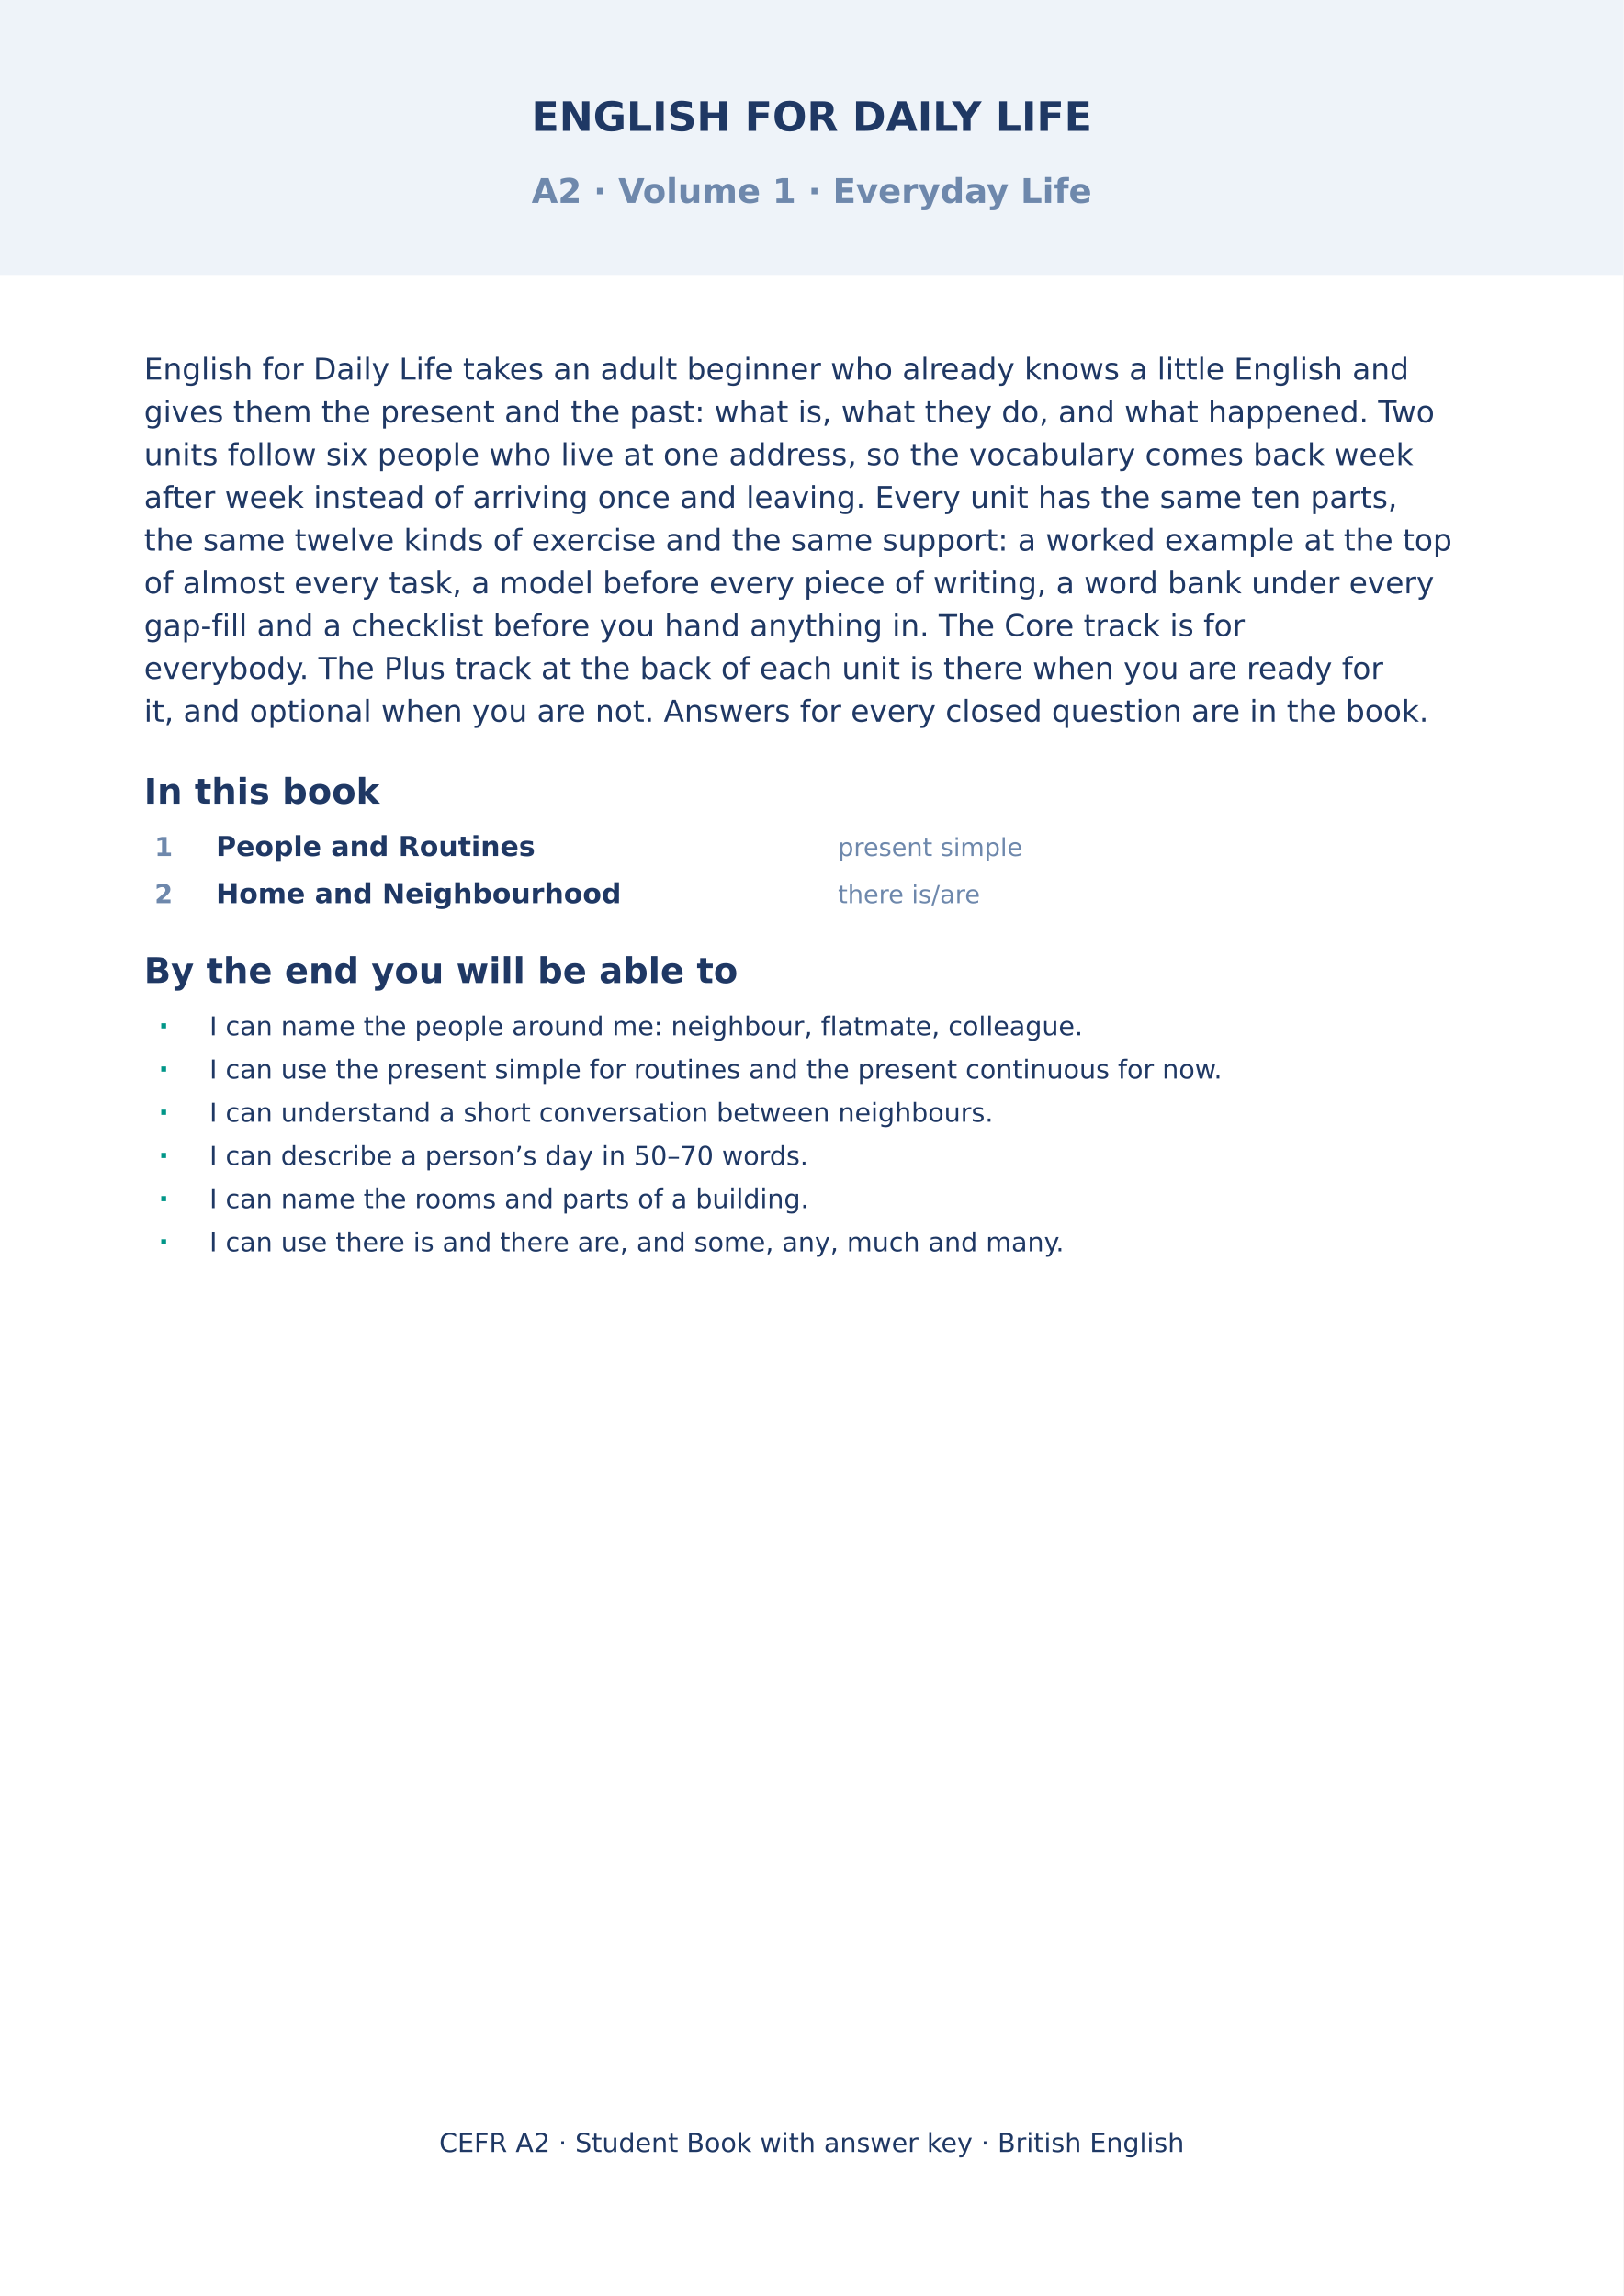
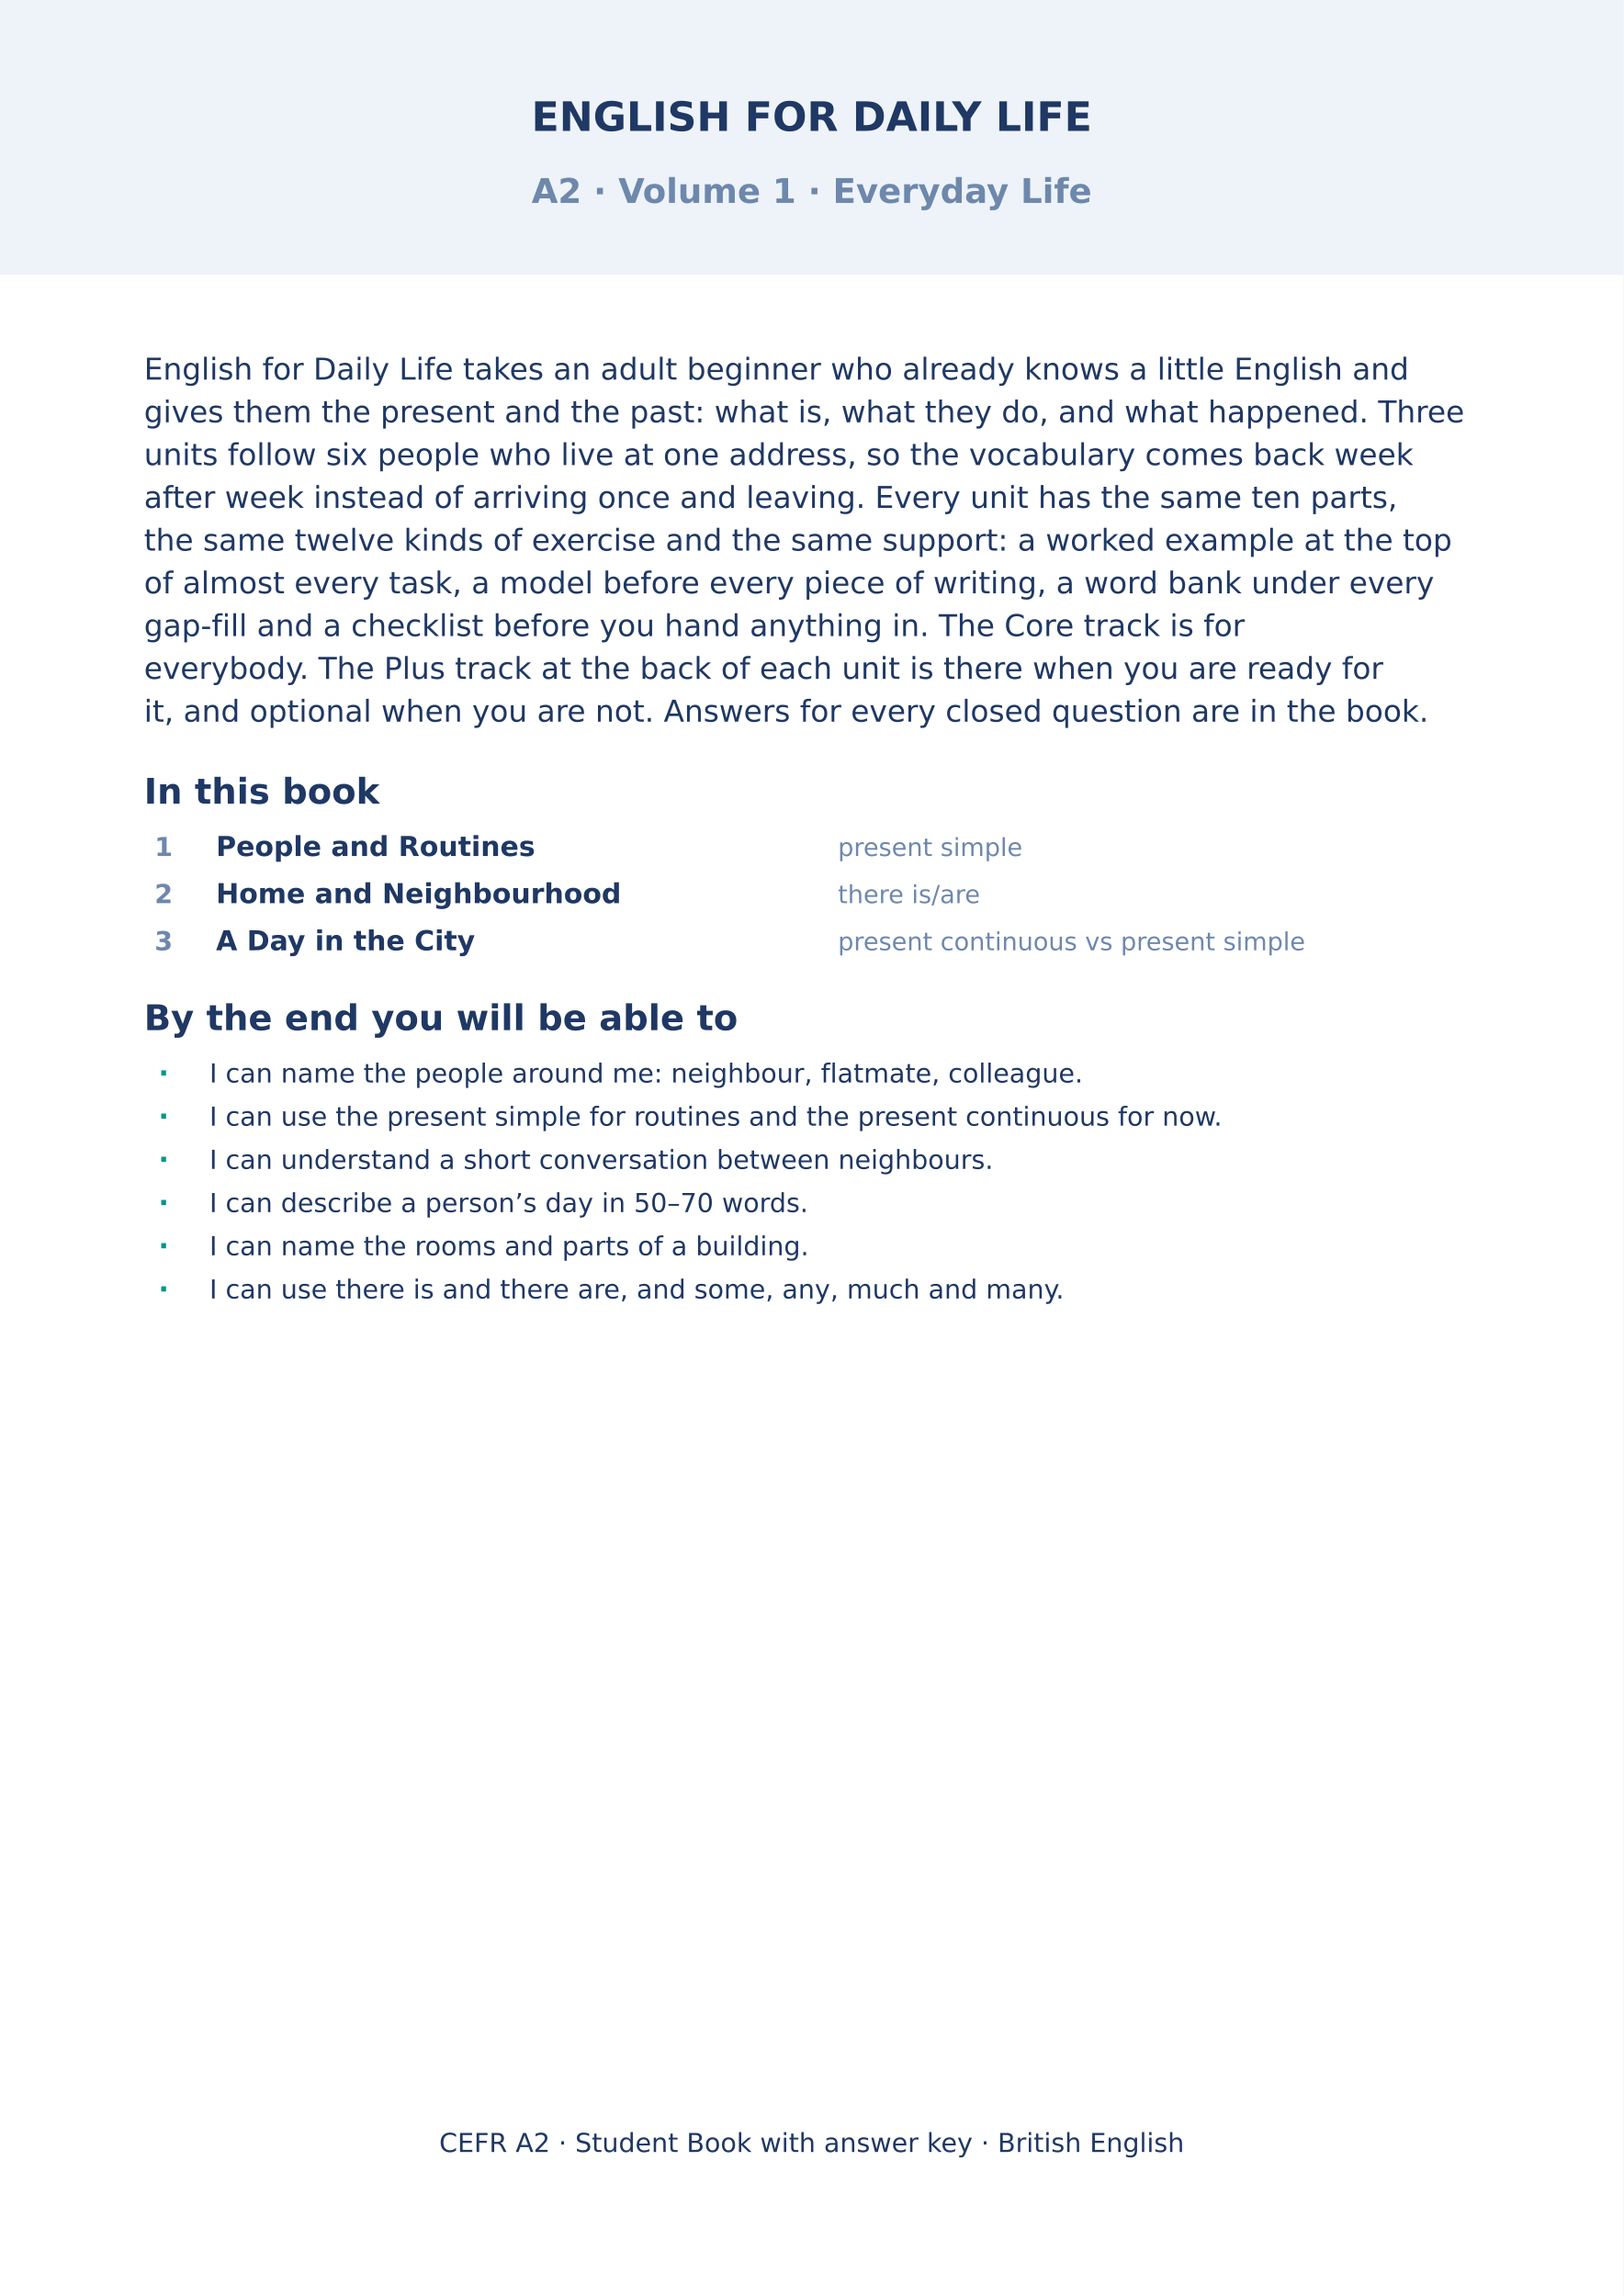
<svg xmlns="http://www.w3.org/2000/svg" width="2480" height="3508" viewBox="0 0 2480 3508">
  <rect width="2480" height="3508" fill="#FFFFFF" />
  <rect x="0.0" y="0.0" width="2480.0" height="420.0" rx="0" fill="#EEF3F9" stroke="#EEF3F9" stroke-width="0" />
  <text x="1240.0" y="200.0" font-family="DejaVu Sans" font-size="62" font-weight="bold" fill="#1F3864" text-anchor="middle">ENGLISH FOR DAILY LIFE</text>
  <text x="1240.0" y="310.0" font-family="DejaVu Sans" font-size="52" font-weight="bold" fill="#6E88AC" text-anchor="middle">A2 · Volume 1 · Everyday Life</text>
  <text x="220.0" y="580.0" font-family="DejaVu Sans" font-size="46" font-weight="normal" fill="#1F3864" text-anchor="start">English for Daily Life takes an adult beginner who already knows a little English and</text>
-   <text x="220.0" y="645.3" font-family="DejaVu Sans" font-size="46" font-weight="normal" fill="#1F3864" text-anchor="start">gives them the present and the past: what is, what they do, and what happened. Two</text>
+   <text x="220.0" y="645.3" font-family="DejaVu Sans" font-size="46" font-weight="normal" fill="#1F3864" text-anchor="start">gives them the present and the past: what is, what they do, and what happened. Three</text>
  <text x="220.0" y="710.6" font-family="DejaVu Sans" font-size="46" font-weight="normal" fill="#1F3864" text-anchor="start">units follow six people who live at one address, so the vocabulary comes back week</text>
  <text x="220.0" y="776.0" font-family="DejaVu Sans" font-size="46" font-weight="normal" fill="#1F3864" text-anchor="start">after week instead of arriving once and leaving. Every unit has the same ten parts,</text>
  <text x="220.0" y="841.3" font-family="DejaVu Sans" font-size="46" font-weight="normal" fill="#1F3864" text-anchor="start">the same twelve kinds of exercise and the same support: a worked example at the top</text>
  <text x="220.0" y="906.6" font-family="DejaVu Sans" font-size="46" font-weight="normal" fill="#1F3864" text-anchor="start">of almost every task, a model before every piece of writing, a word bank under every</text>
  <text x="220.0" y="971.9" font-family="DejaVu Sans" font-size="46" font-weight="normal" fill="#1F3864" text-anchor="start">gap-fill and a checklist before you hand anything in. The Core track is for</text>
  <text x="220.0" y="1037.2" font-family="DejaVu Sans" font-size="46" font-weight="normal" fill="#1F3864" text-anchor="start">everybody. The Plus track at the back of each unit is there when you are ready for</text>
  <text x="220.0" y="1102.6" font-family="DejaVu Sans" font-size="46" font-weight="normal" fill="#1F3864" text-anchor="start">it, and optional when you are not. Answers for every closed question are in the book.</text>
  <text x="220.0" y="1227.9" font-family="DejaVu Sans" font-size="54" font-weight="bold" fill="#1F3864" text-anchor="start">In this book</text>
  <text x="250.0" y="1307.9" font-family="DejaVu Sans" font-size="40" font-weight="bold" fill="#6E88AC" text-anchor="middle">1</text>
  <text x="330.0" y="1307.9" font-family="DejaVu Sans" font-size="42" font-weight="bold" fill="#1F3864" text-anchor="start">People and Routines</text>
  <text x="1280.0" y="1307.9" font-family="DejaVu Sans" font-size="38" font-weight="normal" fill="#6E88AC" text-anchor="start">present simple</text>
  <text x="250.0" y="1379.9" font-family="DejaVu Sans" font-size="40" font-weight="bold" fill="#6E88AC" text-anchor="middle">2</text>
  <text x="330.0" y="1379.9" font-family="DejaVu Sans" font-size="42" font-weight="bold" fill="#1F3864" text-anchor="start">Home and Neighbourhood</text>
  <text x="1280.0" y="1379.9" font-family="DejaVu Sans" font-size="38" font-weight="normal" fill="#6E88AC" text-anchor="start">there is/are</text>
-   <text x="220.0" y="1501.9" font-family="DejaVu Sans" font-size="54" font-weight="bold" fill="#1F3864" text-anchor="start">By the end you will be able to</text>
-   <text x="250.0" y="1581.9" font-family="DejaVu Sans" font-size="42" font-weight="bold" fill="#009688" text-anchor="middle">·</text>
-   <text x="320.0" y="1581.9" font-family="DejaVu Sans" font-size="40" font-weight="normal" fill="#1F3864" text-anchor="start">I can name the people around me: neighbour, flatmate, colleague.</text>
-   <text x="250.0" y="1647.9" font-family="DejaVu Sans" font-size="42" font-weight="bold" fill="#009688" text-anchor="middle">·</text>
-   <text x="320.0" y="1647.9" font-family="DejaVu Sans" font-size="40" font-weight="normal" fill="#1F3864" text-anchor="start">I can use the present simple for routines and the present continuous for now.</text>
-   <text x="250.0" y="1713.9" font-family="DejaVu Sans" font-size="42" font-weight="bold" fill="#009688" text-anchor="middle">·</text>
-   <text x="320.0" y="1713.9" font-family="DejaVu Sans" font-size="40" font-weight="normal" fill="#1F3864" text-anchor="start">I can understand a short conversation between neighbours.</text>
-   <text x="250.0" y="1779.9" font-family="DejaVu Sans" font-size="42" font-weight="bold" fill="#009688" text-anchor="middle">·</text>
-   <text x="320.0" y="1779.9" font-family="DejaVu Sans" font-size="40" font-weight="normal" fill="#1F3864" text-anchor="start">I can describe a person’s day in 50–70 words.</text>
-   <text x="250.0" y="1845.9" font-family="DejaVu Sans" font-size="42" font-weight="bold" fill="#009688" text-anchor="middle">·</text>
-   <text x="320.0" y="1845.9" font-family="DejaVu Sans" font-size="40" font-weight="normal" fill="#1F3864" text-anchor="start">I can name the rooms and parts of a building.</text>
-   <text x="250.0" y="1911.9" font-family="DejaVu Sans" font-size="42" font-weight="bold" fill="#009688" text-anchor="middle">·</text>
-   <text x="320.0" y="1911.9" font-family="DejaVu Sans" font-size="40" font-weight="normal" fill="#1F3864" text-anchor="start">I can use there is and there are, and some, any, much and many.</text>
+   <text x="250.0" y="1451.9" font-family="DejaVu Sans" font-size="40" font-weight="bold" fill="#6E88AC" text-anchor="middle">3</text>
+   <text x="330.0" y="1451.9" font-family="DejaVu Sans" font-size="42" font-weight="bold" fill="#1F3864" text-anchor="start">A Day in the City</text>
+   <text x="1280.0" y="1451.9" font-family="DejaVu Sans" font-size="38" font-weight="normal" fill="#6E88AC" text-anchor="start">present continuous vs present simple</text>
+   <text x="220.0" y="1573.9" font-family="DejaVu Sans" font-size="54" font-weight="bold" fill="#1F3864" text-anchor="start">By the end you will be able to</text>
+   <text x="250.0" y="1653.9" font-family="DejaVu Sans" font-size="42" font-weight="bold" fill="#009688" text-anchor="middle">·</text>
+   <text x="320.0" y="1653.9" font-family="DejaVu Sans" font-size="40" font-weight="normal" fill="#1F3864" text-anchor="start">I can name the people around me: neighbour, flatmate, colleague.</text>
+   <text x="250.0" y="1719.9" font-family="DejaVu Sans" font-size="42" font-weight="bold" fill="#009688" text-anchor="middle">·</text>
+   <text x="320.0" y="1719.9" font-family="DejaVu Sans" font-size="40" font-weight="normal" fill="#1F3864" text-anchor="start">I can use the present simple for routines and the present continuous for now.</text>
+   <text x="250.0" y="1785.9" font-family="DejaVu Sans" font-size="42" font-weight="bold" fill="#009688" text-anchor="middle">·</text>
+   <text x="320.0" y="1785.9" font-family="DejaVu Sans" font-size="40" font-weight="normal" fill="#1F3864" text-anchor="start">I can understand a short conversation between neighbours.</text>
+   <text x="250.0" y="1851.9" font-family="DejaVu Sans" font-size="42" font-weight="bold" fill="#009688" text-anchor="middle">·</text>
+   <text x="320.0" y="1851.9" font-family="DejaVu Sans" font-size="40" font-weight="normal" fill="#1F3864" text-anchor="start">I can describe a person’s day in 50–70 words.</text>
+   <text x="250.0" y="1917.9" font-family="DejaVu Sans" font-size="42" font-weight="bold" fill="#009688" text-anchor="middle">·</text>
+   <text x="320.0" y="1917.9" font-family="DejaVu Sans" font-size="40" font-weight="normal" fill="#1F3864" text-anchor="start">I can name the rooms and parts of a building.</text>
+   <text x="250.0" y="1983.9" font-family="DejaVu Sans" font-size="42" font-weight="bold" fill="#009688" text-anchor="middle">·</text>
+   <text x="320.0" y="1983.9" font-family="DejaVu Sans" font-size="40" font-weight="normal" fill="#1F3864" text-anchor="start">I can use there is and there are, and some, any, much and many.</text>
  <text x="1240.0" y="3288.0" font-family="DejaVu Sans" font-size="40" font-weight="normal" fill="#1F3864" text-anchor="middle">CEFR A2 · Student Book with answer key · British English</text>
</svg>
